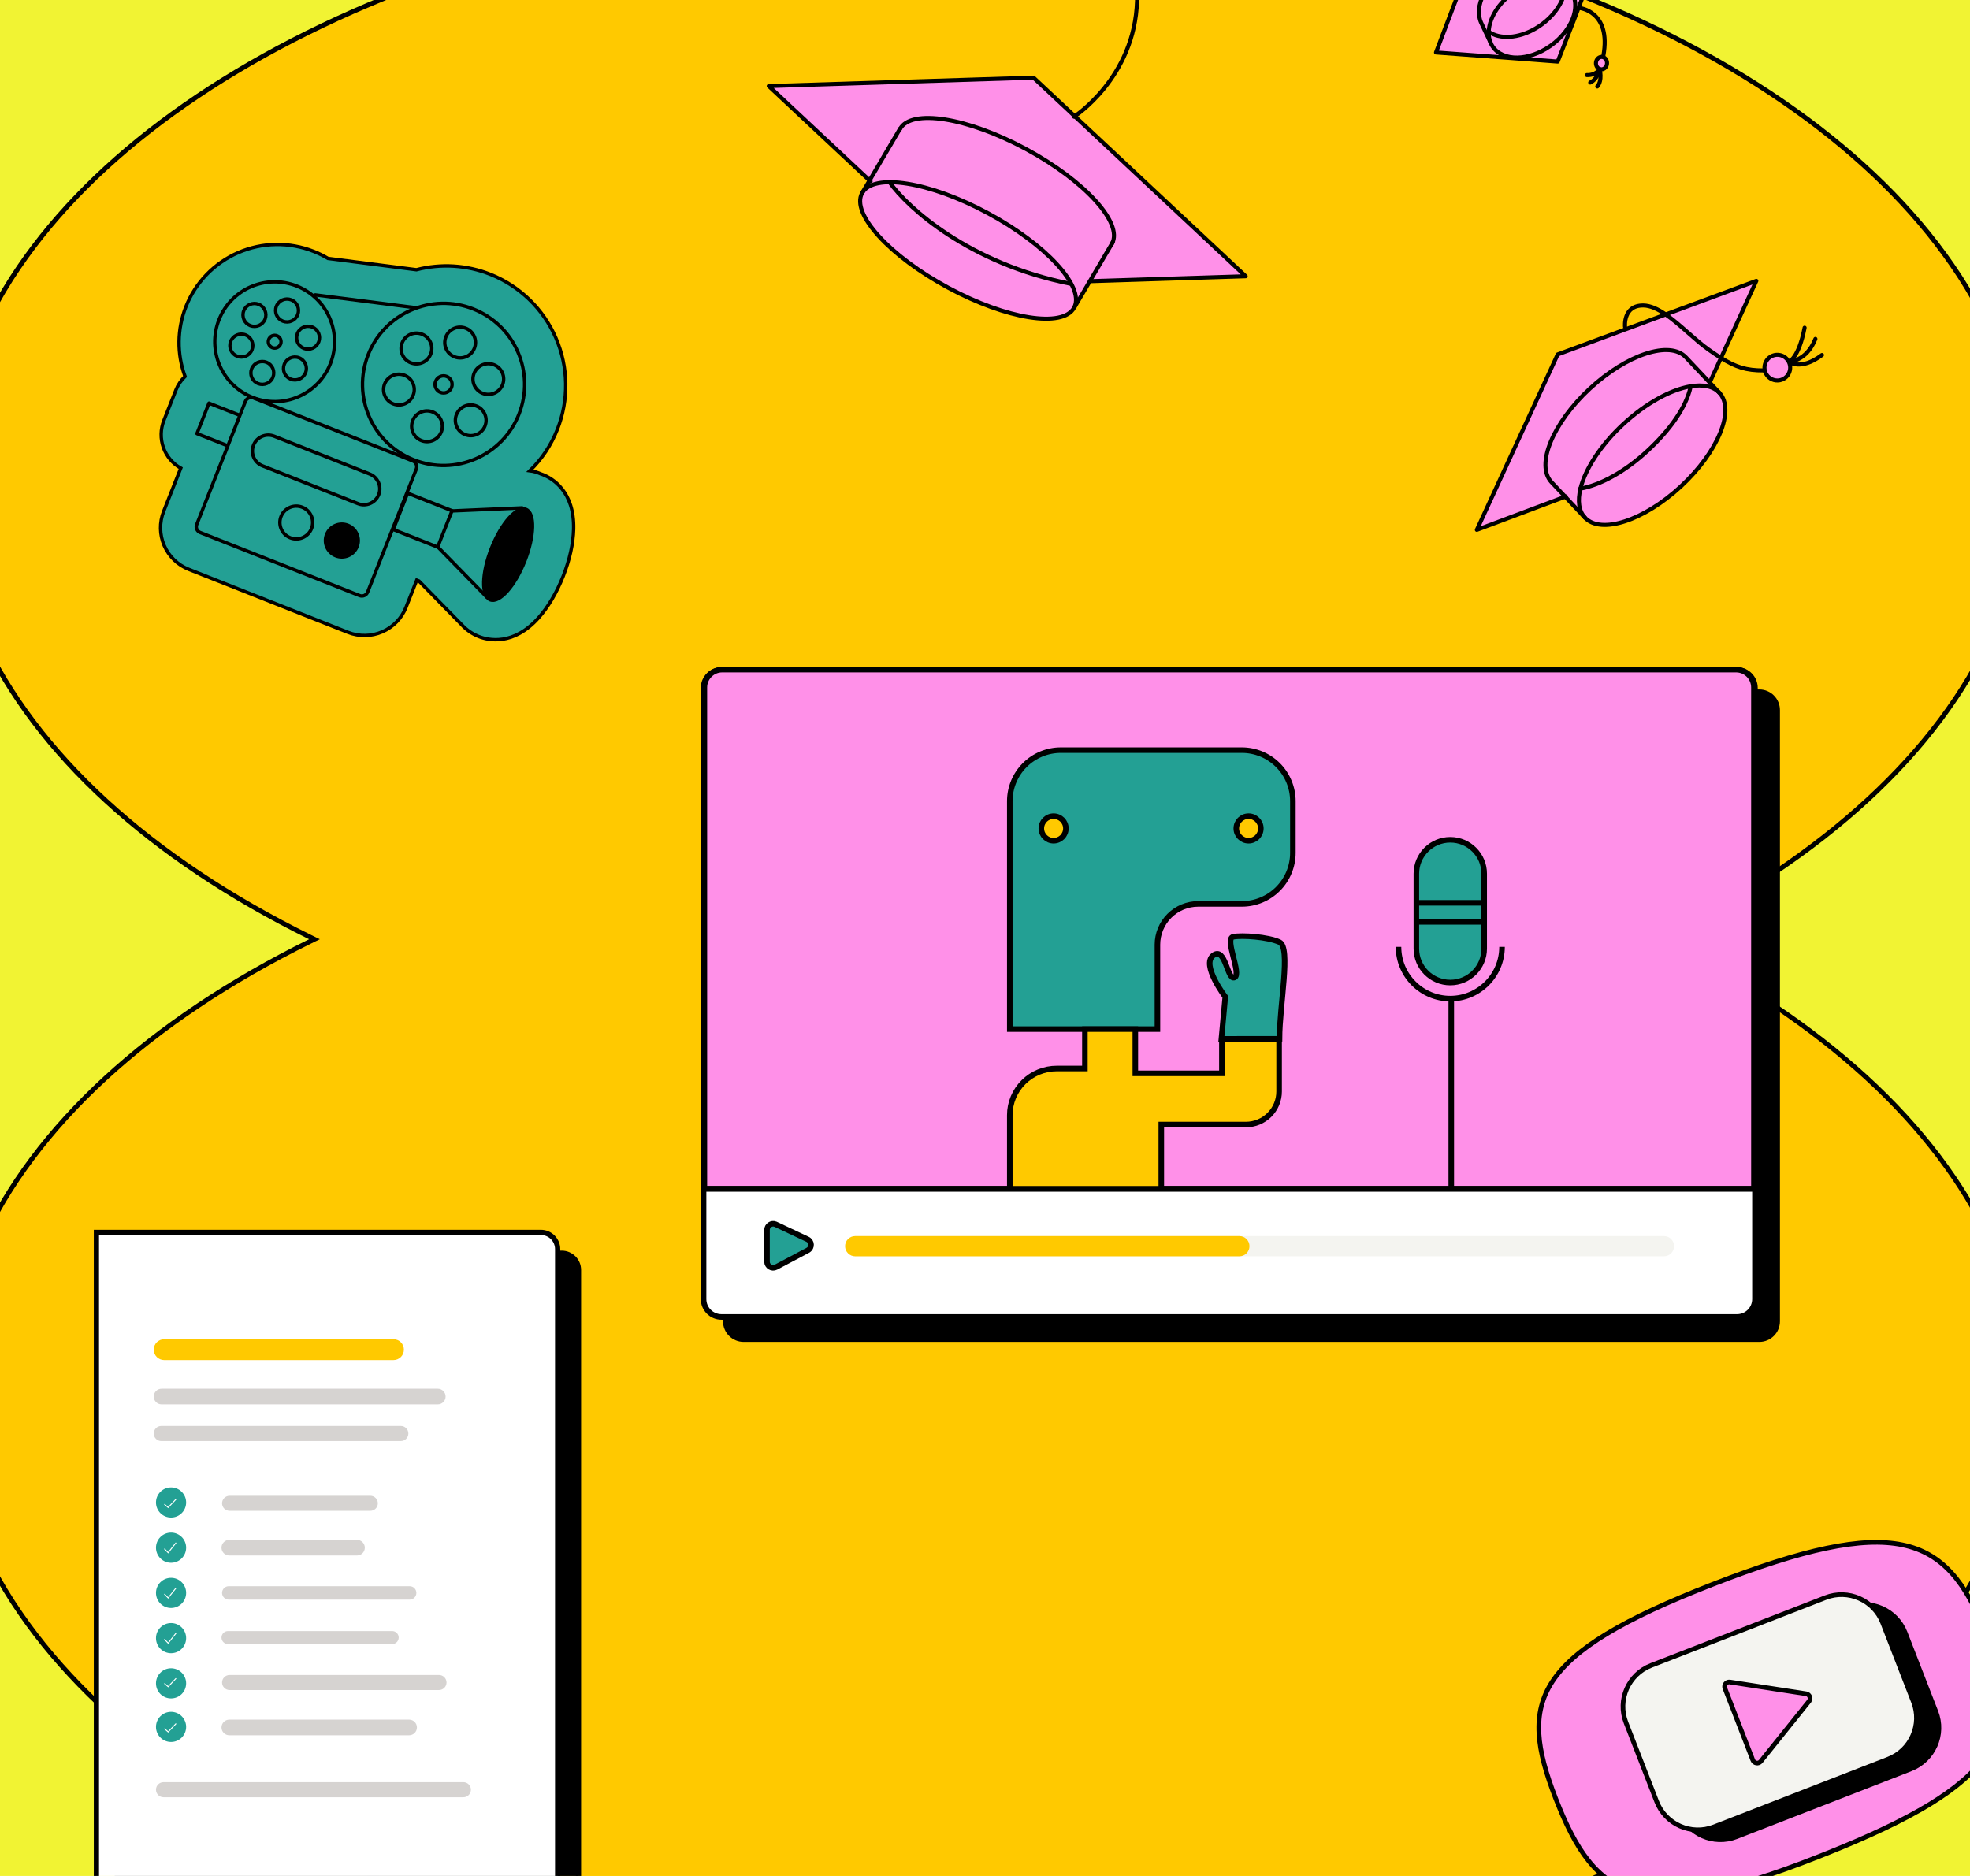
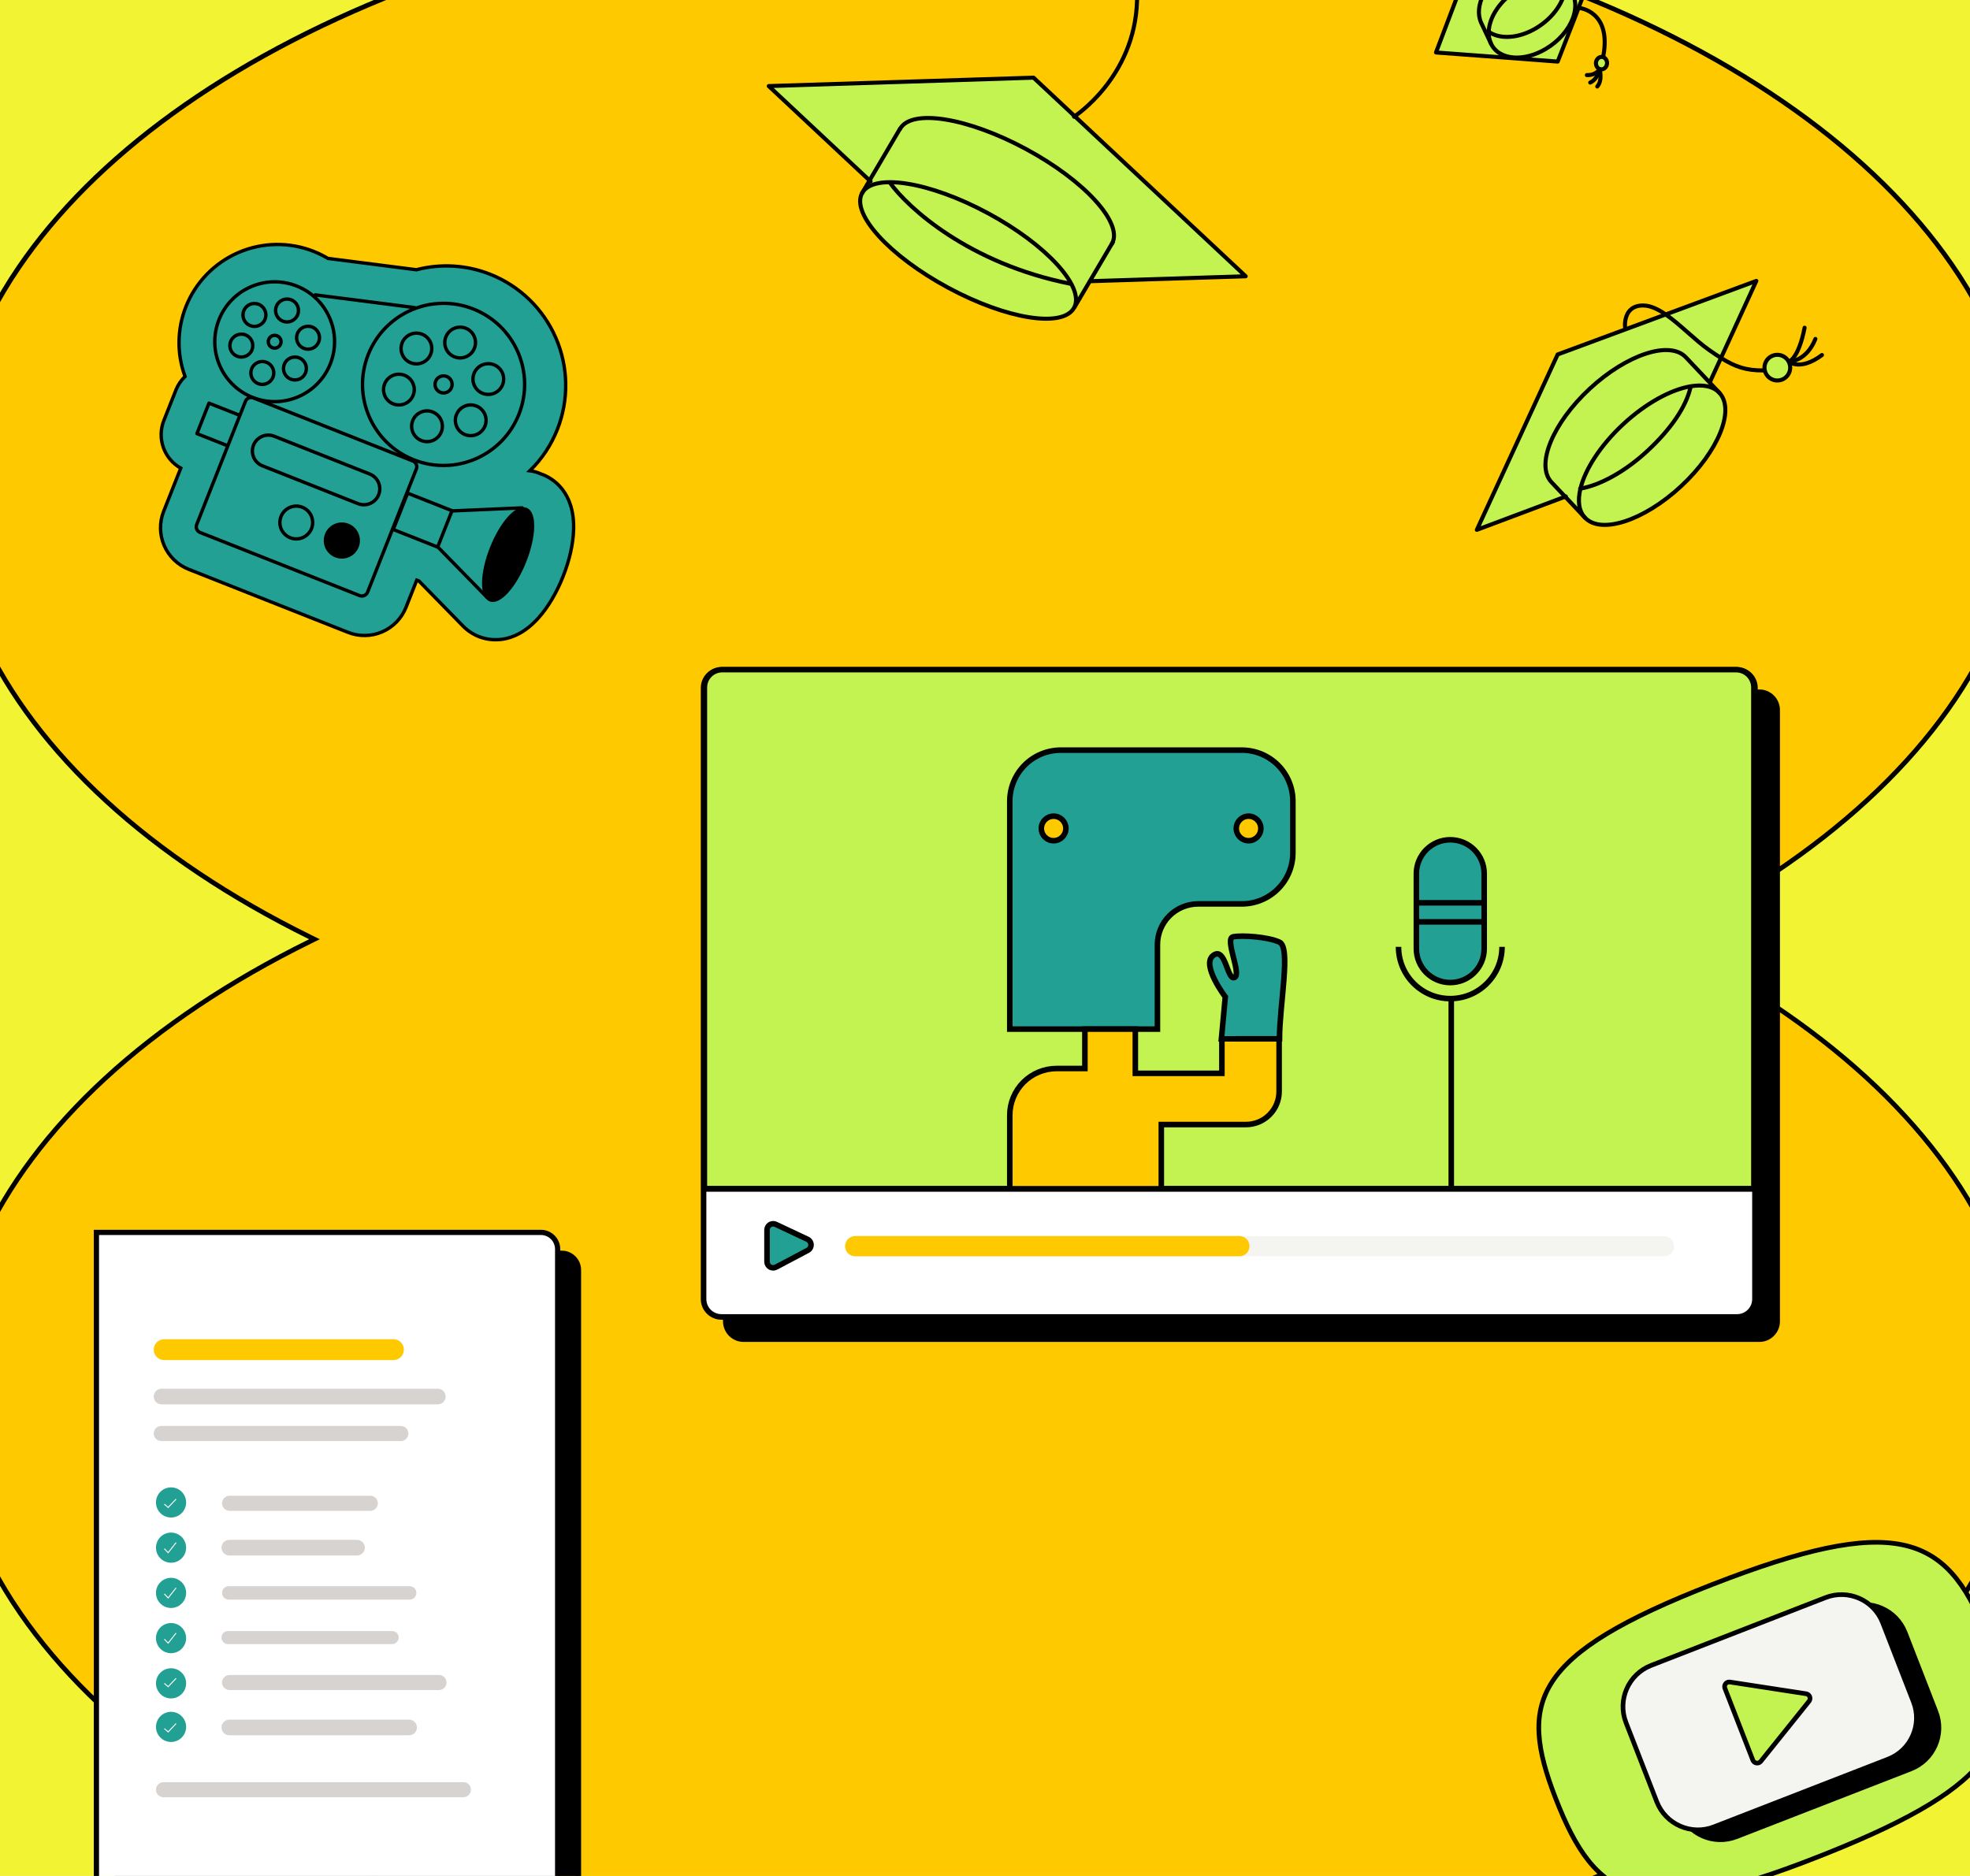
<svg xmlns="http://www.w3.org/2000/svg" width="756" height="720" viewBox="0 0 756 720" fill="none">
  <g clip-path="url(#clip0_56_1834)">
    <rect width="756" height="720" fill="#F1F333" />
    <path d="M378.478 -43.09C458.739 -43.09 537.086 -29.16 603.299 -3.161L606.442 -1.914C672.799 24.68 723.432 62.214 751.738 105.633L752.403 106.66C780.335 150.138 784.618 197.407 764.761 242.264L764.287 243.322C743.872 288.536 699.822 329.164 637.936 359.666L636.28 360.482L637.936 361.299C699.338 391.562 743.183 431.795 763.805 476.584L764.287 477.643C784.683 522.814 780.555 570.486 752.403 614.306C724.669 657.475 674.907 694.889 609.565 721.615L606.442 722.88C539.573 749.68 460.013 764.056 378.478 764.056C296.943 764.056 217.383 749.68 150.514 722.88C84.156 696.285 33.523 658.752 5.217 615.332L4.553 614.306C-23.379 570.828 -27.662 523.559 -7.806 478.702L-7.332 477.643C13.083 432.429 57.133 391.801 119.02 361.299L120.676 360.482L119.02 359.666C57.617 329.403 13.773 289.171 -6.849 244.382L-7.332 243.322C-27.569 198.504 -23.662 151.224 3.897 107.688L4.553 106.66C32.287 63.491 82.048 26.076 147.39 -0.649L150.514 -1.914C217.383 -28.714 296.943 -43.09 378.478 -43.09Z" fill="#FFC900" stroke="black" stroke-width="1.82" />
    <path d="M45 481H215.571C219.122 481 222 483.878 222 487.429V729H45V481Z" fill="black" stroke="black" stroke-width="2" />
    <path d="M37 473H207.571C211.122 473 214 475.878 214 479.429V729H37V473Z" fill="white" stroke="black" stroke-width="2" />
    <rect x="59" y="514" width="96" height="8" rx="4" fill="#FFC900" />
    <rect x="59" y="533" width="112" height="6" rx="3" fill="#D6D3D1" />
    <rect x="59.857" y="684" width="120.857" height="5.786" rx="2.893" fill="#D6D3D1" />
    <rect x="85.214" y="574.071" width="59.786" height="5.786" rx="2.893" fill="#D6D3D1" />
    <rect x="85" y="591" width="55" height="6" rx="3" fill="#D6D3D1" />
    <rect x="85.214" y="608.786" width="74.571" height="5.143" rx="2.571" fill="#D6D3D1" />
    <rect x="85" y="626" width="68" height="5" rx="2.5" fill="#D6D3D1" />
    <rect x="85.214" y="642.857" width="86.143" height="5.786" rx="2.893" fill="#D6D3D1" />
    <rect x="85" y="660" width="75" height="6" rx="3" fill="#D6D3D1" />
    <rect x="59" y="547.286" width="97.714" height="5.786" rx="2.893" fill="#D6D3D1" />
    <circle cx="65.643" cy="576.643" r="5.786" fill="#23A094" />
    <circle cx="65.643" cy="594" r="5.786" fill="#23A094" />
    <circle cx="65.643" cy="611.357" r="5.786" fill="#23A094" />
    <circle cx="65.643" cy="628.714" r="5.786" fill="#23A094" />
    <circle cx="65.643" cy="646.071" r="5.786" fill="#23A094" />
    <circle cx="65.643" cy="662.786" r="5.786" fill="#23A094" />
    <path d="M63.071 577.3L64.531 578.572L67.571 575.357" stroke="white" stroke-width="0.367" />
    <path d="M63.071 594.402L64.531 595.928L67.571 592.071" stroke="white" stroke-width="0.367" />
    <path d="M63.071 611.759L64.531 613.286L67.571 609.429" stroke="white" stroke-width="0.367" />
    <path d="M63.071 629.116L64.531 630.643L67.571 626.786" stroke="white" stroke-width="0.367" />
    <path d="M63.071 646.085L64.531 647.357L67.571 644.143" stroke="white" stroke-width="0.367" />
    <path d="M63.071 663.442L64.531 664.714L67.571 661.5" stroke="white" stroke-width="0.367" />
    <rect x="278.524" y="265.677" width="403.476" height="248.293" rx="6.85" fill="black" stroke="black" stroke-width="2.131" />
    <rect x="270" y="257.152" width="403.476" height="248.293" rx="6.85" fill="white" stroke="black" stroke-width="2.131" />
    <path d="M294.343 472.046C294.343 470.371 296.031 469.247 297.559 469.848L297.707 469.912L309.898 475.65C311.603 476.452 311.712 478.806 310.154 479.78L309.998 479.87L297.806 486.324C296.235 487.156 294.343 486.017 294.343 484.239V472.046Z" fill="#23A094" stroke="black" stroke-width="2.131" />
    <rect x="324.314" y="474.408" width="318.125" height="7.759" rx="3.88" fill="#F4F4F0" />
    <rect x="324.314" y="474.408" width="155.183" height="7.759" rx="3.88" fill="#FFC900" />
-     <path d="M666.228 257H277.154C273.371 257 270.304 260.067 270.304 263.85V456.256H673.078V263.85C673.078 260.067 670.011 257 666.228 257Z" fill="#FF90E8" stroke="black" stroke-width="2.131" stroke-miterlimit="10" />
+     <path d="M666.228 257H277.154C273.371 257 270.304 260.067 270.304 263.85V456.256H673.078V263.85C673.078 260.067 670.011 257 666.228 257Z" fill="#c3f351" stroke="black" stroke-width="2.131" stroke-miterlimit="10" />
    <mask id="mask0_56_1834" style="mask-type:alpha" maskUnits="userSpaceOnUse" x="351" y="268" width="162" height="189">
      <rect x="351.285" y="268.721" width="160.896" height="187.535" fill="#C4C4C4" />
    </mask>
    <g mask="url(#mask0_56_1834)">
      <path d="M496.153 307.488V327.333C496.153 332.528 494.089 337.51 490.416 341.183C486.742 344.857 481.76 346.92 476.565 346.92H459.805C457.752 346.92 455.719 347.325 453.822 348.111C451.925 348.896 450.202 350.048 448.751 351.5C447.299 352.952 446.148 354.675 445.363 356.572C444.577 358.469 444.174 360.502 444.174 362.555V394.969H387.514V307.488C387.514 302.294 389.577 297.311 393.251 293.638C396.924 289.965 401.906 287.901 407.101 287.901H476.565C481.76 287.901 486.742 289.965 490.416 293.638C494.089 297.311 496.153 302.294 496.153 307.488Z" fill="#23A094" stroke="black" stroke-width="2.131" stroke-miterlimit="10" />
      <path d="M435.687 394.988V411.947H468.91V398.717H490.871V418.926C490.871 420.591 490.542 422.24 489.901 423.779C489.261 425.317 488.323 426.715 487.14 427.892C485.958 429.07 484.554 430.004 483.008 430.641C481.463 431.278 479.807 431.606 478.134 431.606H445.654V467.977H387.514V428.017C387.512 425.661 387.978 423.329 388.883 421.154C389.788 418.978 391.116 417.001 392.79 415.337C394.463 413.672 396.45 412.353 398.637 411.454C400.823 410.555 403.167 410.095 405.532 410.098H416.335V394.988H435.687Z" fill="#FFC900" stroke="black" stroke-width="2.131" stroke-miterlimit="10" />
      <path d="M491.019 398.697C491.019 385.584 495.481 363.662 491.019 361.603C486.557 359.544 476.643 358.866 473.212 359.549C469.781 360.232 476.618 373.938 473.757 375.169C470.897 376.401 470.352 363.114 465.582 366.693C460.813 370.273 470.213 382.588 470.213 382.588L468.726 398.717L491.019 398.697Z" fill="#23A094" stroke="black" stroke-width="2.131" stroke-miterlimit="10" />
      <path d="M479.149 322.669C481.752 322.669 483.863 320.559 483.863 317.956C483.863 315.352 481.752 313.242 479.149 313.242C476.546 313.242 474.436 315.352 474.436 317.956C474.436 320.559 476.546 322.669 479.149 322.669Z" fill="#FFC900" stroke="black" stroke-width="2.131" stroke-miterlimit="10" />
      <path d="M404.328 322.669C406.932 322.669 409.042 320.559 409.042 317.956C409.042 315.352 406.932 313.242 404.328 313.242C401.725 313.242 399.615 315.352 399.615 317.956C399.615 320.559 401.725 322.669 404.328 322.669Z" fill="#FFC900" stroke="black" stroke-width="2.131" stroke-miterlimit="10" />
    </g>
    <rect x="543.539" y="322.308" width="26.03" height="54.799" rx="13.015" fill="#23A094" stroke="black" stroke-width="2.131" stroke-miterlimit="10" />
    <path d="M576.418 363.407C576.418 374.378 567.525 383.272 556.554 383.272C545.583 383.272 536.689 374.378 536.689 363.407" stroke="black" stroke-width="2.131" stroke-miterlimit="10" />
    <line x1="556.934" y1="383.272" x2="556.934" y2="455.881" stroke="black" stroke-width="2.131" stroke-miterlimit="10" />
    <path d="M543.539 346.505H569.911" stroke="black" stroke-width="2.131" stroke-miterlimit="10" />
    <path d="M543.539 353.817H569.911" stroke="black" stroke-width="2.131" stroke-miterlimit="10" />
    <line x1="270.304" y1="456.256" x2="673.078" y2="456.256" stroke="black" stroke-width="2.131" />
    <path d="M71.351 117.679C75.044 108.379 82.273 100.922 91.454 96.945C100.634 92.969 111.016 92.796 120.322 96.466C122.237 97.219 124.088 98.129 125.856 99.184L159.81 103.532C169.197 101.085 179.118 101.695 188.132 105.274C199.431 109.759 208.488 118.544 213.318 129.702C218.148 140.86 218.355 153.48 213.894 164.792C211.536 170.772 207.941 176.186 203.345 180.678C204.799 180.867 206.216 181.274 207.548 181.886C207.826 181.997 208.092 182.075 208.325 182.167C211.983 183.615 220.497 188.571 220.129 203.121C219.986 208.64 218.598 214.889 216.107 221.182C213.617 227.476 210.352 232.987 206.68 237.11C196.99 247.966 187.394 245.756 183.736 244.308C181.233 243.304 178.989 241.747 177.172 239.754L160.791 223.004L159.936 222.666L155.811 233.089C154.136 237.309 150.856 240.692 146.691 242.496C142.527 244.3 137.817 244.378 133.595 242.713L72.408 218.502C68.192 216.827 64.812 213.547 63.01 209.382C61.208 205.217 61.131 200.507 62.797 196.284L69.365 179.686C66.257 177.937 63.889 175.122 62.697 171.761C61.505 168.4 61.57 164.72 62.881 161.403L67.509 149.708C68.287 147.737 69.482 145.958 71.011 144.492C67.823 135.817 67.944 126.271 71.351 117.679Z" fill="#23A094" stroke="black" stroke-width="1.302" stroke-miterlimit="10" />
    <path d="M97.254 152.718L158.441 176.929C159.656 177.409 160.25 178.784 159.77 179.999L141.07 227.257C140.589 228.472 139.215 229.067 138 228.586L76.814 204.375C75.599 203.895 75.004 202.52 75.485 201.305L94.184 154.047C94.665 152.832 96.04 152.237 97.254 152.718Z" stroke="black" stroke-width="1.302" stroke-linecap="round" stroke-linejoin="round" />
    <path d="M158.776 176.469C142.804 170.149 134.981 152.073 141.303 136.096C147.625 120.118 165.699 112.289 181.671 118.609C197.643 124.929 205.465 143.005 199.143 158.982C192.821 174.96 174.748 182.789 158.776 176.469Z" stroke="black" stroke-width="1.302" stroke-linecap="round" stroke-linejoin="round" />
    <path d="M96.953 152.529C85.152 147.86 79.373 134.505 84.044 122.701C88.715 110.896 102.067 105.112 113.868 109.782C125.668 114.451 131.448 127.805 126.777 139.61C122.106 151.414 108.753 157.199 96.953 152.529Z" stroke="black" stroke-width="1.302" stroke-linecap="round" stroke-linejoin="round" />
    <path d="M159.185 118.075L120.974 113.181" stroke="black" stroke-width="1.302" stroke-linecap="round" stroke-linejoin="round" />
    <path d="M91.887 159.359L80.2 154.735L75.574 166.426L87.261 171.05" stroke="black" stroke-width="1.302" stroke-linecap="round" stroke-linejoin="round" />
    <path d="M105.217 167.422L141.887 181.932C145.023 183.173 146.559 186.722 145.318 189.86L145.316 189.864C144.075 193.002 140.526 194.539 137.389 193.298L100.719 178.788C97.583 177.547 96.047 173.998 97.288 170.86L97.29 170.856C98.532 167.718 102.081 166.181 105.217 167.422Z" stroke="black" stroke-width="1.302" stroke-linecap="round" stroke-linejoin="round" />
    <path d="M128.867 213.313C125.634 212.034 124.051 208.376 125.331 205.142C126.61 201.909 130.268 200.325 133.5 201.604C136.732 202.883 138.315 206.541 137.036 209.774C135.756 213.007 132.099 214.592 128.867 213.313Z" fill="black" stroke="black" stroke-width="1.302" stroke-linecap="round" stroke-linejoin="round" />
    <path d="M111.382 206.394C108.15 205.115 106.567 201.457 107.846 198.224C109.126 194.991 112.783 193.406 116.015 194.685C119.248 195.964 120.831 199.622 119.551 202.856C118.272 206.089 114.615 207.673 111.382 206.394Z" stroke="black" stroke-width="1.302" stroke-linecap="round" stroke-linejoin="round" />
    <path d="M156.426 189.277L173.467 196.021L167.949 209.966L150.908 203.223L156.426 189.277Z" stroke="black" stroke-width="1.302" stroke-linecap="round" stroke-linejoin="round" />
    <path d="M200.38 194.92L173.641 196.089" stroke="black" stroke-width="1.302" stroke-linecap="round" stroke-linejoin="round" />
    <path d="M168.122 210.035L186.821 229.188" stroke="black" stroke-width="1.302" stroke-linecap="round" stroke-linejoin="round" />
    <path d="M174.412 136.955C171.384 135.757 169.901 132.331 171.1 129.302C172.298 126.273 175.724 124.789 178.752 125.987C181.78 127.185 183.263 130.612 182.064 133.64C180.866 136.669 177.44 138.153 174.412 136.955Z" stroke="black" stroke-width="1.302" stroke-linecap="round" stroke-linejoin="round" />
    <path d="M161.698 169.087C158.67 167.888 157.187 164.462 158.385 161.433C159.584 158.404 163.01 156.92 166.038 158.118C169.065 159.316 170.548 162.743 169.35 165.772C168.151 168.8 164.725 170.285 161.698 169.087Z" stroke="black" stroke-width="1.302" stroke-linecap="round" stroke-linejoin="round" />
    <path d="M157.637 139.241C154.609 138.043 153.126 134.617 154.324 131.588C155.523 128.559 158.949 127.075 161.977 128.273C165.004 129.471 166.487 132.898 165.289 135.926C164.09 138.955 160.664 140.439 157.637 139.241Z" stroke="black" stroke-width="1.302" stroke-linecap="round" stroke-linejoin="round" />
    <path d="M178.472 166.8C175.444 165.602 173.961 162.175 175.16 159.147C176.358 156.118 179.784 154.634 182.812 155.832C185.84 157.03 187.323 160.456 186.124 163.485C184.926 166.514 181.5 167.998 178.472 166.8Z" stroke="black" stroke-width="1.302" stroke-linecap="round" stroke-linejoin="round" />
    <path d="M150.911 155.011C147.883 153.813 146.4 150.386 147.599 147.357C148.797 144.328 152.223 142.844 155.251 144.042C158.279 145.24 159.762 148.667 158.563 151.696C157.365 154.725 153.939 156.209 150.911 155.011Z" stroke="black" stroke-width="1.302" stroke-linecap="round" stroke-linejoin="round" />
    <path d="M185.224 150.967C182.196 149.769 180.713 146.342 181.912 143.313C183.11 140.284 186.536 138.8 189.564 139.998C192.591 141.197 194.074 144.623 192.876 147.652C191.677 150.681 188.251 152.165 185.224 150.967Z" stroke="black" stroke-width="1.302" stroke-linecap="round" stroke-linejoin="round" />
    <path d="M169.016 150.59C167.332 149.923 166.507 148.017 167.174 146.332C167.84 144.647 169.746 143.822 171.431 144.488C173.115 145.155 173.94 147.061 173.273 148.746C172.606 150.431 170.701 151.256 169.016 150.59Z" stroke="black" stroke-width="1.302" stroke-linecap="round" stroke-linejoin="round" />
    <path d="M108.534 123.261C106.277 122.368 105.171 119.813 106.065 117.554C106.958 115.296 109.513 114.189 111.77 115.083C114.028 115.976 115.134 118.531 114.24 120.789C113.346 123.048 110.792 124.154 108.534 123.261Z" stroke="black" stroke-width="1.302" stroke-linecap="round" stroke-linejoin="round" />
    <path d="M99.049 147.233C96.791 146.34 95.685 143.785 96.579 141.526C97.473 139.268 100.027 138.161 102.285 139.055C104.542 139.948 105.648 142.503 104.754 144.761C103.861 147.02 101.306 148.126 99.049 147.233Z" stroke="black" stroke-width="1.302" stroke-linecap="round" stroke-linejoin="round" />
    <path d="M96.018 124.969C93.76 124.076 92.655 121.521 93.548 119.262C94.442 117.004 96.996 115.897 99.254 116.791C101.512 117.684 102.617 120.239 101.724 122.497C100.83 124.756 98.275 125.862 96.018 124.969Z" stroke="black" stroke-width="1.302" stroke-linecap="round" stroke-linejoin="round" />
    <path d="M111.565 145.525C109.307 144.632 108.201 142.077 109.095 139.819C109.989 137.56 112.543 136.454 114.801 137.347C117.058 138.24 118.164 140.795 117.27 143.054C116.377 145.312 113.822 146.419 111.565 145.525Z" stroke="black" stroke-width="1.302" stroke-linecap="round" stroke-linejoin="round" />
    <path d="M90.999 136.731C88.741 135.838 87.636 133.283 88.529 131.025C89.423 128.766 91.977 127.66 94.235 128.553C96.492 129.446 97.598 132.001 96.704 134.26C95.811 136.518 93.256 137.625 90.999 136.731Z" stroke="black" stroke-width="1.302" stroke-linecap="round" stroke-linejoin="round" />
    <path d="M116.599 133.711C114.342 132.817 113.236 130.262 114.13 128.004C115.023 125.746 117.578 124.639 119.835 125.532C122.093 126.426 123.199 128.981 122.305 131.239C121.412 133.497 118.857 134.604 116.599 133.711Z" stroke="black" stroke-width="1.302" stroke-linecap="round" stroke-linejoin="round" />
    <path d="M104.509 133.434C103.252 132.936 102.636 131.513 103.134 130.255C103.631 128.997 105.054 128.38 106.312 128.878C107.569 129.376 108.185 130.799 107.688 132.057C107.19 133.315 105.767 133.931 104.509 133.434Z" stroke="black" stroke-width="1.302" stroke-linecap="round" stroke-linejoin="round" />
    <path d="M188.132 230.204C184.617 228.813 184.841 219.919 188.632 210.337C192.424 200.756 198.347 194.116 201.862 195.507C205.377 196.898 205.153 205.792 201.362 215.374C197.57 224.955 191.647 231.595 188.132 230.204Z" fill="black" stroke="black" stroke-width="1.302" stroke-linecap="round" stroke-linejoin="round" />
-     <path d="M761.974 626.783C769.73 646.73 770.889 661.237 761.779 674.164C752.863 686.815 734.008 698.136 701.124 711.293L697.898 712.573L697.896 712.573C680.606 719.403 666.59 723.844 655.054 726.059C643.517 728.274 634.516 728.251 627.229 726.206C612.734 722.14 604.666 709.966 596.986 690.213C589.654 671.358 587.658 657.66 595.76 645.322C599.839 639.111 606.524 633.167 616.563 627.082C626.599 620.998 639.937 614.802 657.264 608.064C692.107 594.516 714.546 589.664 730.118 592.913C745.527 596.129 754.415 607.344 761.974 626.783Z" fill="#FF90E8" stroke="black" stroke-width="1.785" />
+     <path d="M761.974 626.783C769.73 646.73 770.889 661.237 761.779 674.164C752.863 686.815 734.008 698.136 701.124 711.293L697.898 712.573L697.896 712.573C680.606 719.403 666.59 723.844 655.054 726.059C643.517 728.274 634.516 728.251 627.229 726.206C612.734 722.14 604.666 709.966 596.986 690.213C589.654 671.358 587.658 657.66 595.76 645.322C599.839 639.111 606.524 633.167 616.563 627.082C626.599 620.998 639.937 614.802 657.264 608.064C692.107 594.516 714.546 589.664 730.118 592.913C745.527 596.129 754.415 607.344 761.974 626.783Z" fill="#c3f351" stroke="black" stroke-width="1.785" />
    <rect x="626.462" y="649.122" width="105.697" height="66.486" rx="16.962" transform="rotate(-21.2476 626.462 649.122)" fill="black" stroke="black" stroke-width="1.785" />
    <rect x="617.839" y="645.327" width="105.697" height="66.486" rx="16.962" transform="rotate(-21.2476 617.839 645.327)" fill="#F4F4F0" stroke="black" stroke-width="1.785" />
-     <path d="M661.9 647.863C661.524 646.66 662.495 645.449 663.75 645.556L663.878 645.571L693.102 650.07C694.418 650.273 695.044 651.782 694.3 652.851L694.223 652.953L675.715 676.013C674.854 677.085 673.156 676.824 672.658 675.543L661.942 647.983L661.9 647.863Z" fill="#FF90E8" stroke="black" stroke-width="1.785" />
-     <path d="M478.078 106.035L418.353 107.932L418.288 107.894L426.844 93.37C431.088 85.487 416.305 69.269 393.829 57.138C371.352 45.007 349.693 41.557 345.449 49.44L333.723 69.244L295.036 33.026L396.633 29.807L478.078 106.035Z" fill="#FF90E8" />
-     <path d="M333.723 69.244L345.407 49.407C349.65 41.524 371.31 44.973 393.787 57.105C416.263 69.236 431.045 85.453 426.802 93.336L412.45 117.707L412.389 117.681C415.973 109.67 401.302 93.766 379.182 81.828C356.706 69.697 335.043 66.256 330.805 74.136L333.723 69.244Z" fill="#FF90E8" />
-     <path d="M379.189 81.862C401.308 93.799 415.979 109.703 412.395 117.715L412.206 118.099C407.963 125.982 386.305 122.539 363.829 110.408C341.352 98.276 326.568 82.052 330.811 74.17C335.055 66.287 356.71 69.724 379.189 81.862Z" fill="#FF90E8" />
+     <path d="M661.9 647.863C661.524 646.66 662.495 645.449 663.75 645.556L663.878 645.571L693.102 650.07C694.418 650.273 695.044 651.782 694.3 652.851L694.223 652.953L675.715 676.013C674.854 677.085 673.156 676.824 672.658 675.543L661.942 647.983L661.9 647.863Z" fill="#c3f351" stroke="black" stroke-width="1.785" />
+     <path d="M478.078 106.035L418.353 107.932L418.288 107.894L426.844 93.37C431.088 85.487 416.305 69.269 393.829 57.138C371.352 45.007 349.693 41.557 345.449 49.44L333.723 69.244L295.036 33.026L396.633 29.807L478.078 106.035Z" fill="#c3f351" />
+     <path d="M333.723 69.244L345.407 49.407C349.65 41.524 371.31 44.973 393.787 57.105C416.263 69.236 431.045 85.453 426.802 93.336L412.45 117.707L412.389 117.681C415.973 109.67 401.302 93.766 379.182 81.828C356.706 69.697 335.043 66.256 330.805 74.136L333.723 69.244Z" fill="#c3f351" />
+     <path d="M379.189 81.862C401.308 93.799 415.979 109.703 412.395 117.715L412.206 118.099C407.963 125.982 386.305 122.539 363.829 110.408C341.352 98.276 326.568 82.052 330.811 74.17C335.055 66.287 356.71 69.724 379.189 81.862Z" fill="#c3f351" />
    <path d="M334.087 69.615L333.699 69.255L295.012 33.036L396.628 29.81L478.04 106.03L418.316 107.927" stroke="black" stroke-width="1.555" stroke-linecap="round" stroke-linejoin="round" />
    <path d="M412.163 44.789L412.38 44.643C414.898 42.94 438.388 26.123 436.236 -5.444" stroke="black" stroke-width="1.555" stroke-linecap="round" stroke-linejoin="round" />
    <path d="M345.382 49.518C349.625 41.635 371.285 45.084 393.762 57.215C416.238 69.347 431.02 85.564 426.777 93.447" stroke="black" stroke-width="1.555" stroke-linecap="round" stroke-linejoin="round" />
    <path d="M412.394 117.709L412.205 118.093C407.961 125.976 386.304 122.533 363.828 110.402C341.351 98.27 326.566 82.046 330.81 74.164C335.053 66.281 356.711 69.724 379.187 81.856C401.297 93.769 415.977 109.697 412.394 117.709Z" stroke="black" stroke-width="1.555" stroke-linecap="round" stroke-linejoin="round" />
    <path d="M330.81 74.164L345.383 49.417" stroke="black" stroke-width="1.555" stroke-linecap="round" stroke-linejoin="round" />
    <path d="M412.454 117.734L427.027 92.987" stroke="black" stroke-width="1.555" stroke-linecap="round" stroke-linejoin="round" />
    <path d="M341.405 69.969C348.332 79.739 371.917 101.208 410.838 108.922" stroke="black" stroke-width="1.555" />
-     <path d="M683.078 136.286C684.033 136.489 684.906 136.97 685.587 137.669C686.268 138.368 686.727 139.253 686.905 140.211C687.083 141.17 686.972 142.16 686.586 143.056C686.201 143.952 685.558 144.713 684.74 145.244C683.921 145.774 682.963 146.05 681.987 146.037C681.011 146.024 680.061 145.721 679.256 145.168C678.452 144.615 677.83 143.837 677.469 142.931C677.107 142.024 677.023 141.032 677.226 140.078C677.499 138.8 678.269 137.683 679.366 136.972C680.463 136.261 681.798 136.014 683.078 136.286Z" fill="#FF90E8" />
-     <path d="M674.004 107.807L660.438 137.381C659.018 136.498 657.503 135.473 655.827 134.299C650.46 130.535 644.726 124.479 639.215 120.688L674.004 107.807Z" fill="#FF90E8" />
-     <path d="M660.438 137.382L656.262 146.488L656.012 146.724L646.989 137.164C640.886 130.58 624.354 135.957 610.096 149.172C595.839 162.388 589.241 178.446 595.359 185.033L600.645 190.636L566.748 203.356L597.764 136.039L639.216 120.688C644.727 124.48 650.46 130.535 655.827 134.299C657.503 135.473 659.018 136.498 660.438 137.382Z" fill="#FF90E8" />
-     <path d="M606.493 187.518C605.363 192.164 605.836 196.105 608.191 198.64L595.346 185.027C589.243 178.443 595.826 162.386 610.084 149.167C624.342 135.947 640.86 130.572 646.977 137.158L659.822 150.771C657.428 148.199 653.449 147.454 648.638 148.287C641.137 149.587 631.615 154.729 622.928 162.783C614.175 170.913 608.307 180.112 606.493 187.518Z" fill="#FF90E8" />
-     <path d="M659.836 150.774C665.939 157.358 659.353 173.414 645.098 186.634C630.843 199.854 614.322 205.229 608.205 198.643C605.849 196.108 605.376 192.167 606.507 187.521C614.013 186.229 623.557 181.084 632.256 173.007C641.159 164.742 647.038 156.163 648.729 148.698L648.654 148.276C653.463 147.456 657.442 148.202 659.836 150.774Z" fill="#FF90E8" />
-     <path d="M648.651 148.288L648.726 148.711C647.034 156.182 641.163 164.756 632.253 173.02C623.557 181.083 614.013 186.228 606.504 187.533C608.304 180.124 614.172 170.925 622.939 162.799C631.628 154.731 641.15 149.588 648.651 148.288Z" fill="#FF90E8" />
+     <path d="M683.078 136.286C684.033 136.489 684.906 136.97 685.587 137.669C686.268 138.368 686.727 139.253 686.905 140.211C687.083 141.17 686.972 142.16 686.586 143.056C686.201 143.952 685.558 144.713 684.74 145.244C683.921 145.774 682.963 146.05 681.987 146.037C681.011 146.024 680.061 145.721 679.256 145.168C678.452 144.615 677.83 143.837 677.469 142.931C677.107 142.024 677.023 141.032 677.226 140.078C677.499 138.8 678.269 137.683 679.366 136.972C680.463 136.261 681.798 136.014 683.078 136.286Z" fill="#c3f351" />
+     <path d="M674.004 107.807L660.438 137.381C659.018 136.498 657.503 135.473 655.827 134.299C650.46 130.535 644.726 124.479 639.215 120.688L674.004 107.807Z" fill="#c3f351" />
+     <path d="M660.438 137.382L656.262 146.488L656.012 146.724L646.989 137.164C640.886 130.58 624.354 135.957 610.096 149.172C595.839 162.388 589.241 178.446 595.359 185.033L600.645 190.636L566.748 203.356L597.764 136.039L639.216 120.688C644.727 124.48 650.46 130.535 655.827 134.299C657.503 135.473 659.018 136.498 660.438 137.382Z" fill="#c3f351" />
+     <path d="M606.493 187.518C605.363 192.164 605.836 196.105 608.191 198.64L595.346 185.027C589.243 178.443 595.826 162.386 610.084 149.167C624.342 135.947 640.86 130.572 646.977 137.158L659.822 150.771C657.428 148.199 653.449 147.454 648.638 148.287C641.137 149.587 631.615 154.729 622.928 162.783C614.175 170.913 608.307 180.112 606.493 187.518Z" fill="#c3f351" />
+     <path d="M659.836 150.774C665.939 157.358 659.353 173.414 645.098 186.634C630.843 199.854 614.322 205.229 608.205 198.643C605.849 196.108 605.376 192.167 606.507 187.521C614.013 186.229 623.557 181.084 632.256 173.007C641.159 164.742 647.038 156.163 648.729 148.698L648.654 148.276C653.463 147.456 657.442 148.202 659.836 150.774Z" fill="#c3f351" />
+     <path d="M648.651 148.288L648.726 148.711C647.034 156.182 641.163 164.756 632.253 173.02C623.557 181.083 614.013 186.228 606.504 187.533C608.304 180.124 614.172 170.925 622.939 162.799C631.628 154.731 641.15 149.588 648.651 148.288Z" fill="#c3f351" />
    <path d="M600.89 190.542L600.645 190.633L566.749 203.353L597.763 136.04L674.004 107.808L656.262 146.485" stroke="black" stroke-width="1.555" stroke-linecap="round" stroke-linejoin="round" />
    <path d="M659.835 150.774C665.938 157.358 659.352 173.414 645.097 186.634C630.842 199.854 614.321 205.229 608.204 198.643C605.849 196.108 605.375 192.167 606.506 187.521C608.306 180.112 614.174 170.912 622.941 162.786C631.628 154.732 641.15 149.589 648.651 148.289C653.462 147.456 657.441 148.202 659.835 150.774Z" stroke="black" stroke-width="1.555" stroke-linecap="round" stroke-linejoin="round" />
    <path d="M659.835 150.775L646.99 137.162C640.886 130.578 624.354 135.955 610.097 149.17C595.839 162.386 589.242 178.444 595.359 185.031L608.204 198.644" stroke="black" stroke-width="1.555" stroke-linecap="round" stroke-linejoin="round" />
    <path d="M648.726 148.71C647.034 156.181 641.163 164.756 632.253 173.019C623.557 181.082 614.013 186.227 606.503 187.533L606.392 187.552" stroke="black" stroke-width="1.555" stroke-linecap="round" stroke-linejoin="round" />
    <path d="M623.62 125.435C623.62 125.435 622.751 117.188 630.607 117.244C633.357 117.265 636.257 118.649 639.225 120.69C644.736 124.481 650.47 130.536 655.836 134.301C657.513 135.474 659.028 136.5 660.448 137.383C666.032 140.865 670.157 142.217 676.758 142.175" stroke="black" stroke-width="1.555" stroke-linecap="round" stroke-linejoin="round" />
    <path d="M686.889 142.13C686.686 143.084 686.206 143.957 685.507 144.637C684.808 145.318 683.923 145.776 682.964 145.954C682.004 146.132 681.013 146.022 680.116 145.637C679.219 145.252 678.456 144.611 677.924 143.793C677.392 142.975 677.114 142.018 677.127 141.043C677.139 140.068 677.441 139.119 677.993 138.315C678.546 137.511 679.325 136.89 680.231 136.528C681.138 136.167 682.131 136.083 683.086 136.286C684.366 136.558 685.485 137.326 686.198 138.422C686.911 139.518 687.159 140.852 686.889 142.13V142.13Z" stroke="black" stroke-width="1.555" stroke-linecap="round" stroke-linejoin="round" />
    <path d="M686.543 138.813C686.543 138.813 690.235 137.581 692.53 125.777" stroke="black" stroke-width="1.555" stroke-linecap="round" stroke-linejoin="round" />
    <path d="M696.673 130.083C693.201 138.818 686.542 138.812 686.542 138.812C686.542 138.812 690.795 142.539 699.194 136.262" stroke="black" stroke-width="1.555" stroke-linecap="round" stroke-linejoin="round" />
-     <path d="M551.07 20.141L567.53 -23.278L614.433 -19.798L604.174 7.253L603.597 6.987C604.779 3.819 604.898 0.65 603.684 -1.999L599.93 -9.951C597.028 -16.286 587.618 -17.244 578.91 -12.082C570.201 -6.919 565.497 2.375 568.399 8.71L572.151 16.662C573.653 19.94 576.9 21.778 580.895 22.074L580.874 22.358L551.07 20.141Z" fill="#FF90E8" />
-     <path d="M571.303 12.189C571.238 13.743 571.53 15.283 572.15 16.661L568.398 8.71C565.497 2.375 570.204 -6.934 578.909 -12.082C587.614 -17.231 597.027 -16.272 599.929 -9.952L603.683 -2C603.021 -3.424 602.029 -4.617 600.81 -5.457C596.574 -8.458 589.408 -8.133 582.675 -4.144C575.845 -0.099 571.482 6.483 571.303 12.189Z" fill="#FF90E8" />
-     <path d="M571.304 12.189C571.473 6.49 575.846 -0.099 582.665 -4.131C589.409 -8.119 596.574 -8.445 600.8 -5.444L600.768 -5.389C600.549 0.306 596.192 6.836 589.401 10.853C582.691 14.83 575.545 15.162 571.304 12.189Z" fill="#FF90E8" />
-     <path d="M580.872 22.352L580.893 22.068C584.609 22.343 588.974 21.282 593.172 18.798C598.237 15.801 601.95 11.402 603.597 7.007L604.175 7.272L597.974 23.626L580.872 22.352Z" fill="#FF90E8" />
-     <path d="M589.417 10.855C596.203 6.841 600.56 0.302 600.784 -5.387L600.816 -5.442C602.035 -4.602 603.027 -3.408 603.69 -1.984C604.902 0.676 604.782 3.834 603.602 7.002C601.954 11.409 598.241 15.808 593.177 18.793C588.979 21.277 584.614 22.339 580.897 22.063C576.908 21.767 573.66 19.93 572.153 16.651C571.533 15.273 571.242 13.733 571.306 12.179C575.546 15.163 582.692 14.831 589.417 10.855Z" fill="#FF90E8" />
-     <path d="M616.324 25.573C616.082 25.964 615.742 26.268 615.349 26.446C614.956 26.623 614.527 26.667 614.116 26.571C613.706 26.476 613.331 26.245 613.041 25.908C612.75 25.572 612.557 25.144 612.485 24.68C612.413 24.215 612.465 23.735 612.636 23.3C612.806 22.864 613.087 22.493 613.443 22.233C613.799 21.973 614.213 21.836 614.634 21.839C615.055 21.842 615.464 21.986 615.808 22.251C616.038 22.427 616.233 22.653 616.383 22.915C616.533 23.177 616.635 23.471 616.683 23.78C616.731 24.089 616.724 24.406 616.662 24.714C616.6 25.021 616.486 25.314 616.324 25.573Z" fill="#FF90E8" />
+     <path d="M551.07 20.141L567.53 -23.278L614.433 -19.798L604.174 7.253L603.597 6.987C604.779 3.819 604.898 0.65 603.684 -1.999L599.93 -9.951C597.028 -16.286 587.618 -17.244 578.91 -12.082C570.201 -6.919 565.497 2.375 568.399 8.71L572.151 16.662C573.653 19.94 576.9 21.778 580.895 22.074L580.874 22.358L551.07 20.141Z" fill="#c3f351" />
+     <path d="M571.303 12.189C571.238 13.743 571.53 15.283 572.15 16.661L568.398 8.71C565.497 2.375 570.204 -6.934 578.909 -12.082C587.614 -17.231 597.027 -16.272 599.929 -9.952L603.683 -2C603.021 -3.424 602.029 -4.617 600.81 -5.457C596.574 -8.458 589.408 -8.133 582.675 -4.144C575.845 -0.099 571.482 6.483 571.303 12.189Z" fill="#c3f351" />
+     <path d="M571.304 12.189C571.473 6.49 575.846 -0.099 582.665 -4.131C589.409 -8.119 596.574 -8.445 600.8 -5.444L600.768 -5.389C600.549 0.306 596.192 6.836 589.401 10.853C582.691 14.83 575.545 15.162 571.304 12.189Z" fill="#c3f351" />
+     <path d="M580.872 22.352L580.893 22.068C584.609 22.343 588.974 21.282 593.172 18.798C598.237 15.801 601.95 11.402 603.597 7.007L604.175 7.272L597.974 23.626L580.872 22.352Z" fill="#c3f351" />
+     <path d="M589.417 10.855C596.203 6.841 600.56 0.302 600.784 -5.387L600.816 -5.442C602.035 -4.602 603.027 -3.408 603.69 -1.984C604.902 0.676 604.782 3.834 603.602 7.002C601.954 11.409 598.241 15.808 593.177 18.793C588.979 21.277 584.614 22.339 580.897 22.063C576.908 21.767 573.66 19.93 572.153 16.651C571.533 15.273 571.242 13.733 571.306 12.179C575.546 15.163 582.692 14.831 589.417 10.855Z" fill="#c3f351" />
+     <path d="M616.324 25.573C616.082 25.964 615.742 26.268 615.349 26.446C614.956 26.623 614.527 26.667 614.116 26.571C613.706 26.476 613.331 26.245 613.041 25.908C612.75 25.572 612.557 25.144 612.485 24.68C612.413 24.215 612.465 23.735 612.636 23.3C612.806 22.864 613.087 22.493 613.443 22.233C613.799 21.973 614.213 21.836 614.634 21.839C615.055 21.842 615.464 21.986 615.808 22.251C616.038 22.427 616.233 22.653 616.383 22.915C616.533 23.177 616.635 23.471 616.683 23.78C616.731 24.089 616.724 24.406 616.662 24.714C616.6 25.021 616.486 25.314 616.324 25.573Z" fill="#c3f351" />
    <path d="M616.325 25.573C616.567 25.182 616.702 24.721 616.712 24.248C616.722 23.775 616.607 23.312 616.381 22.917C616.156 22.522 615.83 22.213 615.445 22.029C615.06 21.846 614.633 21.795 614.218 21.884C613.803 21.973 613.419 22.197 613.114 22.529C612.809 22.861 612.597 23.285 612.505 23.748C612.412 24.211 612.444 24.692 612.595 25.13C612.747 25.569 613.011 25.944 613.356 26.21C613.584 26.386 613.843 26.51 614.116 26.573C614.389 26.637 614.671 26.639 614.947 26.58C615.223 26.521 615.486 26.401 615.723 26.229C615.959 26.056 616.164 25.833 616.325 25.573Z" stroke="black" stroke-width="1.555" stroke-linecap="round" stroke-linejoin="round" />
    <path d="M608.974 28.819C612.389 28.943 613.802 26.718 613.888 26.579C613.858 26.751 613.181 30.296 610.26 31.69" stroke="black" stroke-width="1.555" stroke-linecap="round" stroke-linejoin="round" />
    <path d="M613.882 26.572C613.882 26.572 615.059 30.814 612.964 33.197" stroke="black" stroke-width="1.555" stroke-linecap="round" stroke-linejoin="round" />
    <path d="M600.779 -5.388C600.56 0.307 596.204 6.838 589.412 10.854C582.687 14.83 575.541 15.162 571.3 12.189L571.276 12.173" stroke="black" stroke-width="1.555" stroke-linecap="round" stroke-linejoin="round" />
    <path d="M603.684 -1.986L599.93 -9.938C597.029 -16.273 587.618 -17.231 578.91 -12.068C570.202 -6.906 565.498 2.389 568.399 8.724L572.151 16.675" stroke="black" stroke-width="1.555" stroke-linecap="round" stroke-linejoin="round" />
    <path d="M571.304 12.19C571.473 6.491 575.846 -0.098 582.665 -4.13C589.408 -8.118 596.574 -8.444 600.8 -5.443C602.019 -4.603 603.011 -3.409 603.673 -1.986C604.886 0.675 604.766 3.833 603.586 7.001C601.938 11.407 598.225 15.807 593.161 18.792C588.963 21.276 584.598 22.337 580.881 22.062C576.892 21.766 573.644 19.928 572.137 16.65C571.524 15.274 571.237 13.739 571.304 12.19Z" stroke="black" stroke-width="1.555" stroke-linecap="round" stroke-linejoin="round" />
    <path d="M606.117 3.068C606.117 3.068 618.442 4.214 615.303 21.421" stroke="black" stroke-width="1.555" stroke-linecap="round" stroke-linejoin="round" />
    <path d="M580.871 22.352L551.071 20.14L567.532 -23.278L614.434 -19.798L604.174 7.266L597.771 23.634L580.871 22.352Z" stroke="black" stroke-width="1.555" stroke-linecap="round" stroke-linejoin="round" />
  </g>
  <defs>
    <clipPath id="clip0_56_1834">
      <rect width="756" height="720" fill="white" />
    </clipPath>
  </defs>
</svg>
